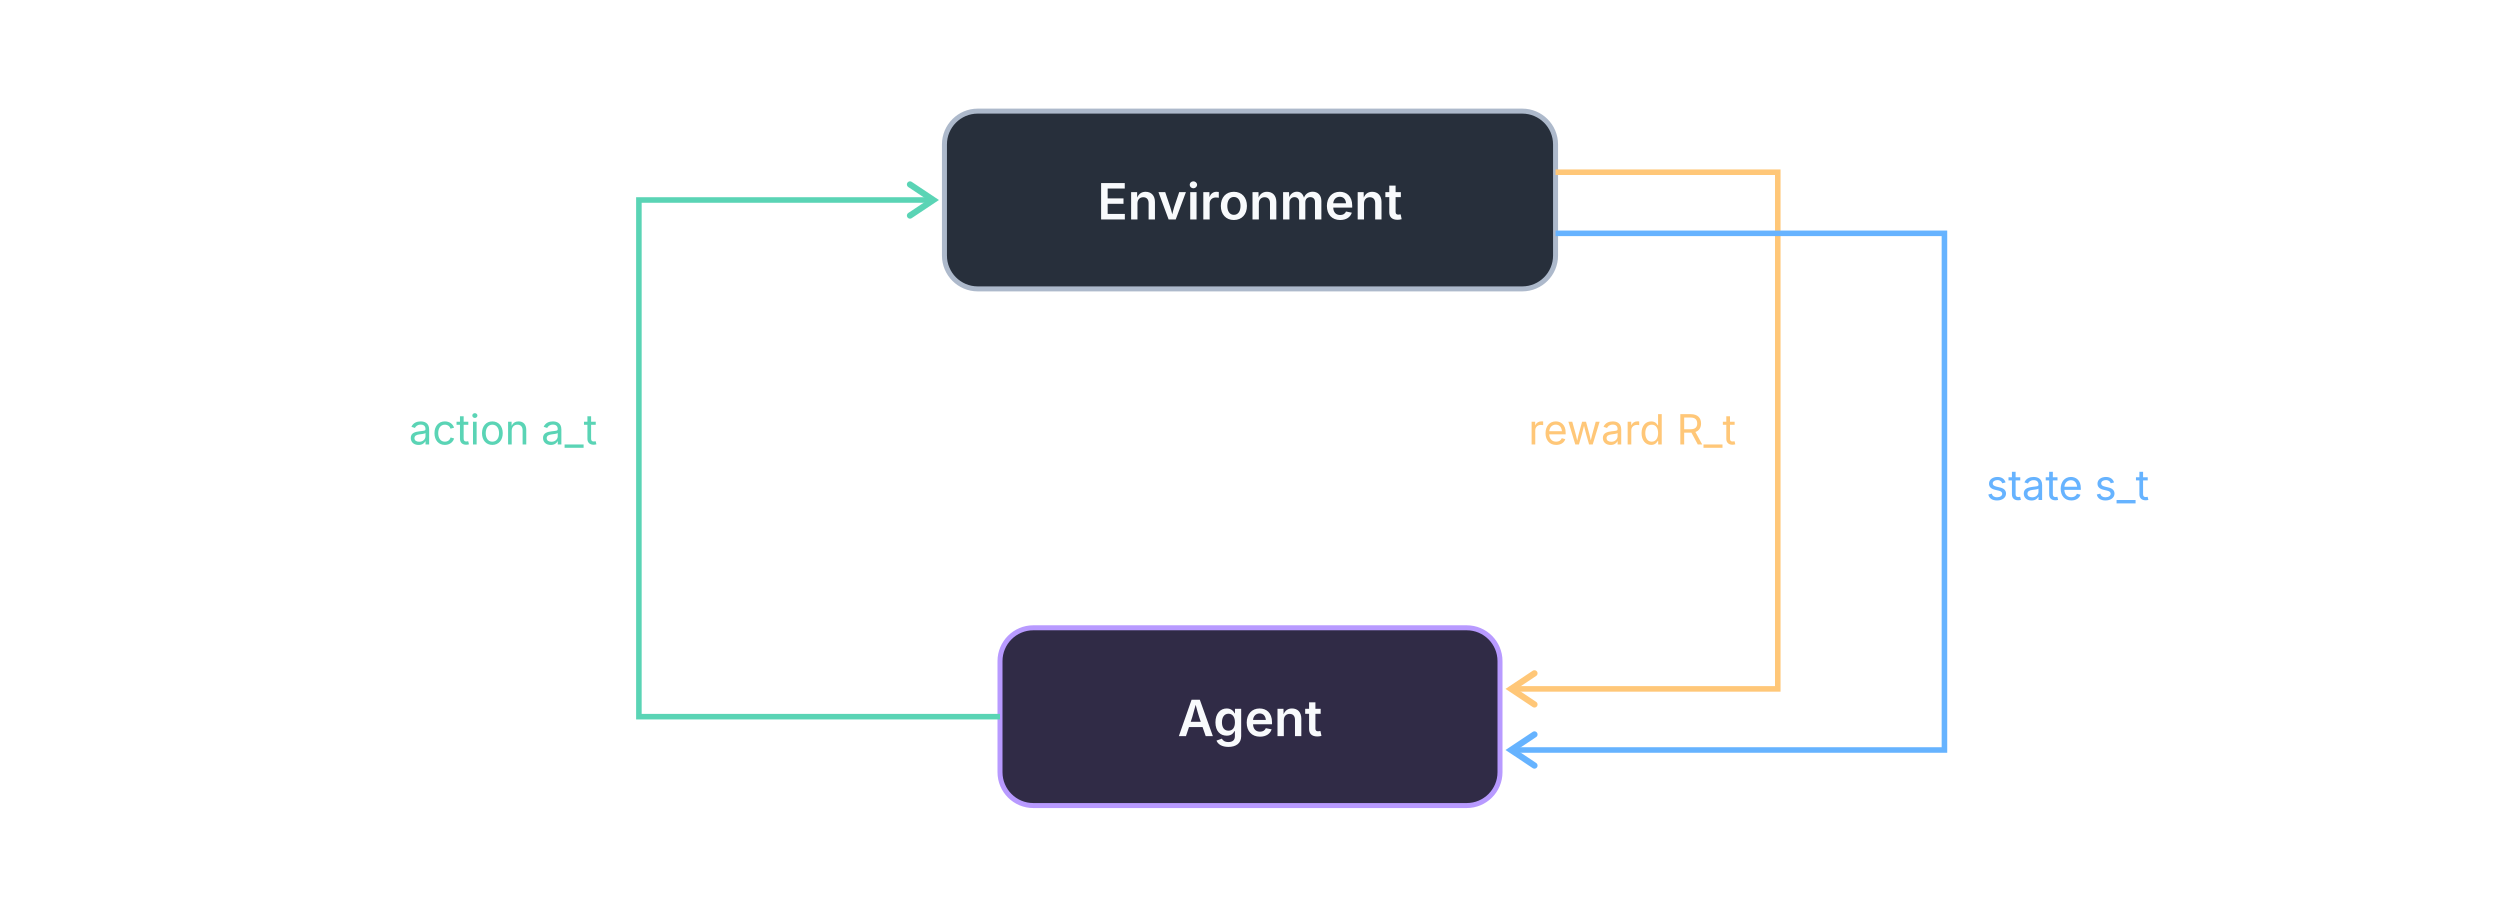
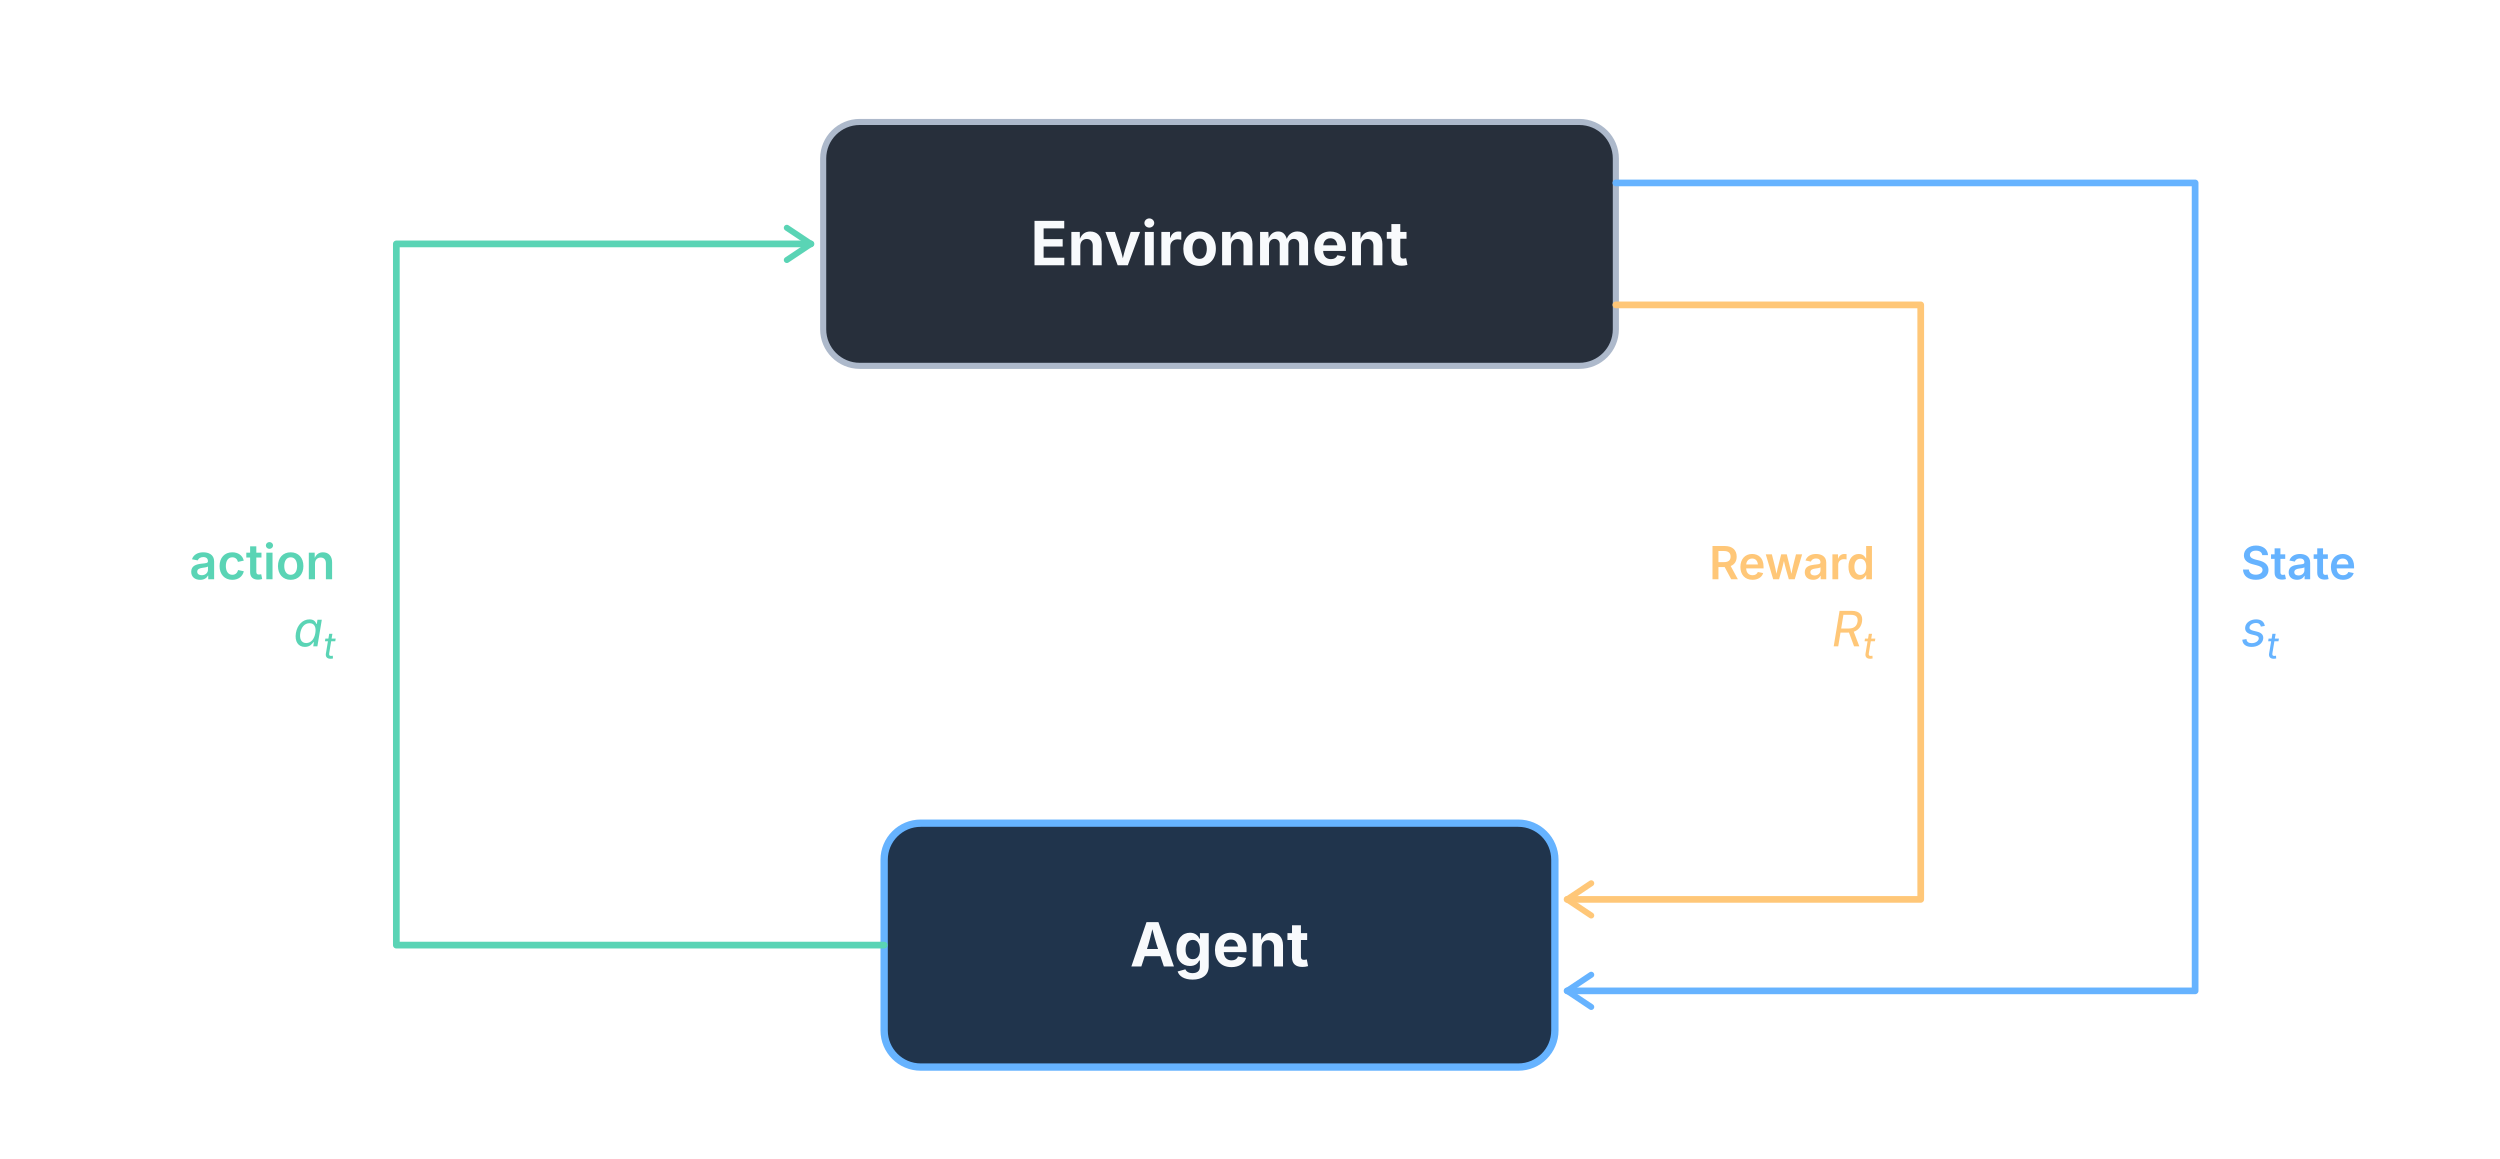
- <svg xmlns="http://www.w3.org/2000/svg" width="100%" viewBox="0 0 900 330" role="img">
+ <svg xmlns="http://www.w3.org/2000/svg" width="100%" viewBox="0 0 820 380" role="img">
  <defs>
-     <marker id="mt" viewBox="0 0 10 10" refX="8" refY="5" markerWidth="7" markerHeight="7" orient="auto-start-reverse">
-       <path d="M2 1L8 5L2 9" fill="none" stroke="#5ad4b5" stroke-width="1.6" stroke-linecap="round" />
+     <marker id="a-blue" viewBox="0 0 10 10" refX="8" refY="5" markerWidth="6" markerHeight="6" orient="auto-start-reverse">
+       <path d="M2 1L8 5L2 9" fill="none" stroke="#66b3ff" stroke-width="1.5" stroke-linecap="round" stroke-linejoin="round" />
    </marker>
-     <marker id="ma" viewBox="0 0 10 10" refX="8" refY="5" markerWidth="7" markerHeight="7" orient="auto-start-reverse">
-       <path d="M2 1L8 5L2 9" fill="none" stroke="#ffc778" stroke-width="1.6" stroke-linecap="round" />
+     <marker id="a-violet" viewBox="0 0 10 10" refX="8" refY="5" markerWidth="6" markerHeight="6" orient="auto-start-reverse">
+       <path d="M2 1L8 5L2 9" fill="none" stroke="#b89aff" stroke-width="1.5" stroke-linecap="round" stroke-linejoin="round" />
    </marker>
-     <marker id="mb" viewBox="0 0 10 10" refX="8" refY="5" markerWidth="7" markerHeight="7" orient="auto-start-reverse">
-       <path d="M2 1L8 5L2 9" fill="none" stroke="#66b3ff" stroke-width="1.6" stroke-linecap="round" />
+     <marker id="a-teal" viewBox="0 0 10 10" refX="8" refY="5" markerWidth="6" markerHeight="6" orient="auto-start-reverse">
+       <path d="M2 1L8 5L2 9" fill="none" stroke="#5ad4b5" stroke-width="1.5" stroke-linecap="round" stroke-linejoin="round" />
+     </marker>
+     <marker id="a-amber" viewBox="0 0 10 10" refX="8" refY="5" markerWidth="6" markerHeight="6" orient="auto-start-reverse">
+       <path d="M2 1L8 5L2 9" fill="none" stroke="#ffc778" stroke-width="1.5" stroke-linecap="round" stroke-linejoin="round" />
+     </marker>
+     <marker id="a-coral" viewBox="0 0 10 10" refX="8" refY="5" markerWidth="6" markerHeight="6" orient="auto-start-reverse">
+       <path d="M2 1L8 5L2 9" fill="none" stroke="#ff939b" stroke-width="1.5" stroke-linecap="round" stroke-linejoin="round" />
+     </marker>
+     <marker id="a-muted" viewBox="0 0 10 10" refX="8" refY="5" markerWidth="6" markerHeight="6" orient="auto-start-reverse">
+       <path d="M2 1L8 5L2 9" fill="none" stroke="#adb9cb" stroke-width="1.5" stroke-linecap="round" stroke-linejoin="round" />
+     </marker>
+     <marker id="a-white" viewBox="0 0 10 10" refX="8" refY="5" markerWidth="6" markerHeight="6" orient="auto-start-reverse">
+       <path d="M2 1L8 5L2 9" fill="none" stroke="#f8fafc" stroke-width="1.5" stroke-linecap="round" stroke-linejoin="round" />
    </marker>
  </defs>
-   <g font-family="Inter, ui-sans-serif, system-ui, -apple-system, BlinkMacSystemFont, Segoe UI, sans-serif">
-     <rect x="340" y="40" width="220" height="64" rx="12" fill="#272f3b" stroke="#adb9cb" stroke-width="1.8" />
-     <text x="450" y="79" text-anchor="middle" font-size="18" font-weight="600" fill="#f8fafc">Environment</text>
-     <rect x="360" y="226" width="180" height="64" rx="12" fill="#302b46" stroke="#b89aff" stroke-width="1.8" />
-     <text x="450" y="265" text-anchor="middle" font-size="18" font-weight="600" fill="#f8fafc">Agent</text>
-     <path d="M360 258 L230 258 L230 72 L336 72" fill="none" stroke="#5ad4b5" stroke-width="2" marker-end="url(#mt)" />
-     <text x="215" y="160" text-anchor="end" font-size="15" fill="#5ad4b5">action a_t</text>
-     <path d="M560 62 L640 62 L640 248 L544 248" fill="none" stroke="#ffc778" stroke-width="2" marker-end="url(#ma)" />
-     <text x="625" y="160" text-anchor="end" font-size="15" fill="#ffc778">reward R_t</text>
-     <path d="M560 84 L700 84 L700 270 L544 270" fill="none" stroke="#66b3ff" stroke-width="2" marker-end="url(#mb)" />
-     <text x="715" y="180" font-size="15" fill="#66b3ff">state s_t</text>
-   </g>
+   <rect x="270" y="40" width="260" height="80" rx="12" fill="#272f3b" stroke="#adb9cb" stroke-width="2" vector-effect="non-scaling-stroke" />
+   <text x="400" y="87" font-family="Inter, ui-sans-serif, system-ui, -apple-system, BlinkMacSystemFont, Segoe UI, sans-serif" font-size="20" fill="#f8fafc" text-anchor="middle" font-weight="700">Environment</text>
+   <rect x="290" y="270" width="220" height="80" rx="12" fill="#20344c" stroke="#66b3ff" stroke-width="2.4" vector-effect="non-scaling-stroke" />
+   <text x="400" y="317" font-family="Inter, ui-sans-serif, system-ui, -apple-system, BlinkMacSystemFont, Segoe UI, sans-serif" font-size="20" fill="#f8fafc" text-anchor="middle" font-weight="700">Agent</text>
+   <path d="M290 310 H130 V80 H266" fill="none" stroke="#5ad4b5" stroke-width="2.2" stroke-linecap="round" stroke-linejoin="round" vector-effect="non-scaling-stroke" marker-end="url(#a-teal)" />
+   <text x="110" y="190" font-family="Inter, ui-sans-serif, system-ui, -apple-system, BlinkMacSystemFont, Segoe UI, sans-serif" font-size="16" fill="#5ad4b5" text-anchor="end" font-weight="600">action</text>
+   <text x="110" y="212" font-family="Inter, ui-sans-serif, system-ui, -apple-system, BlinkMacSystemFont, Segoe UI, sans-serif" font-size="16" fill="#5ad4b5" text-anchor="end" font-style="italic">a<tspan font-size="12" dy="4">t</tspan>
+   </text>
+   <path d="M530 100 H630 V295 H514" fill="none" stroke="#ffc778" stroke-width="2.2" stroke-linecap="round" stroke-linejoin="round" vector-effect="non-scaling-stroke" marker-end="url(#a-amber)" />
+   <path d="M530 60 H720 V325 H514" fill="none" stroke="#66b3ff" stroke-width="2.2" stroke-linecap="round" stroke-linejoin="round" vector-effect="non-scaling-stroke" marker-end="url(#a-blue)" />
+   <text x="615" y="190" font-family="Inter, ui-sans-serif, system-ui, -apple-system, BlinkMacSystemFont, Segoe UI, sans-serif" font-size="15" fill="#ffc778" text-anchor="end" font-weight="600">Reward</text>
+   <text x="615" y="212" font-family="Inter, ui-sans-serif, system-ui, -apple-system, BlinkMacSystemFont, Segoe UI, sans-serif" font-size="16" fill="#ffc778" text-anchor="end" font-style="italic">R<tspan font-size="12" dy="4">t</tspan>
+   </text>
+   <text x="735" y="190" font-family="Inter, ui-sans-serif, system-ui, -apple-system, BlinkMacSystemFont, Segoe UI, sans-serif" font-size="15" fill="#66b3ff" text-anchor="start" font-weight="600">State</text>
+   <text x="735" y="212" font-family="Inter, ui-sans-serif, system-ui, -apple-system, BlinkMacSystemFont, Segoe UI, sans-serif" font-size="16" fill="#66b3ff" text-anchor="start" font-style="italic">s<tspan font-size="12" dy="4">t</tspan>
+   </text>
</svg>
